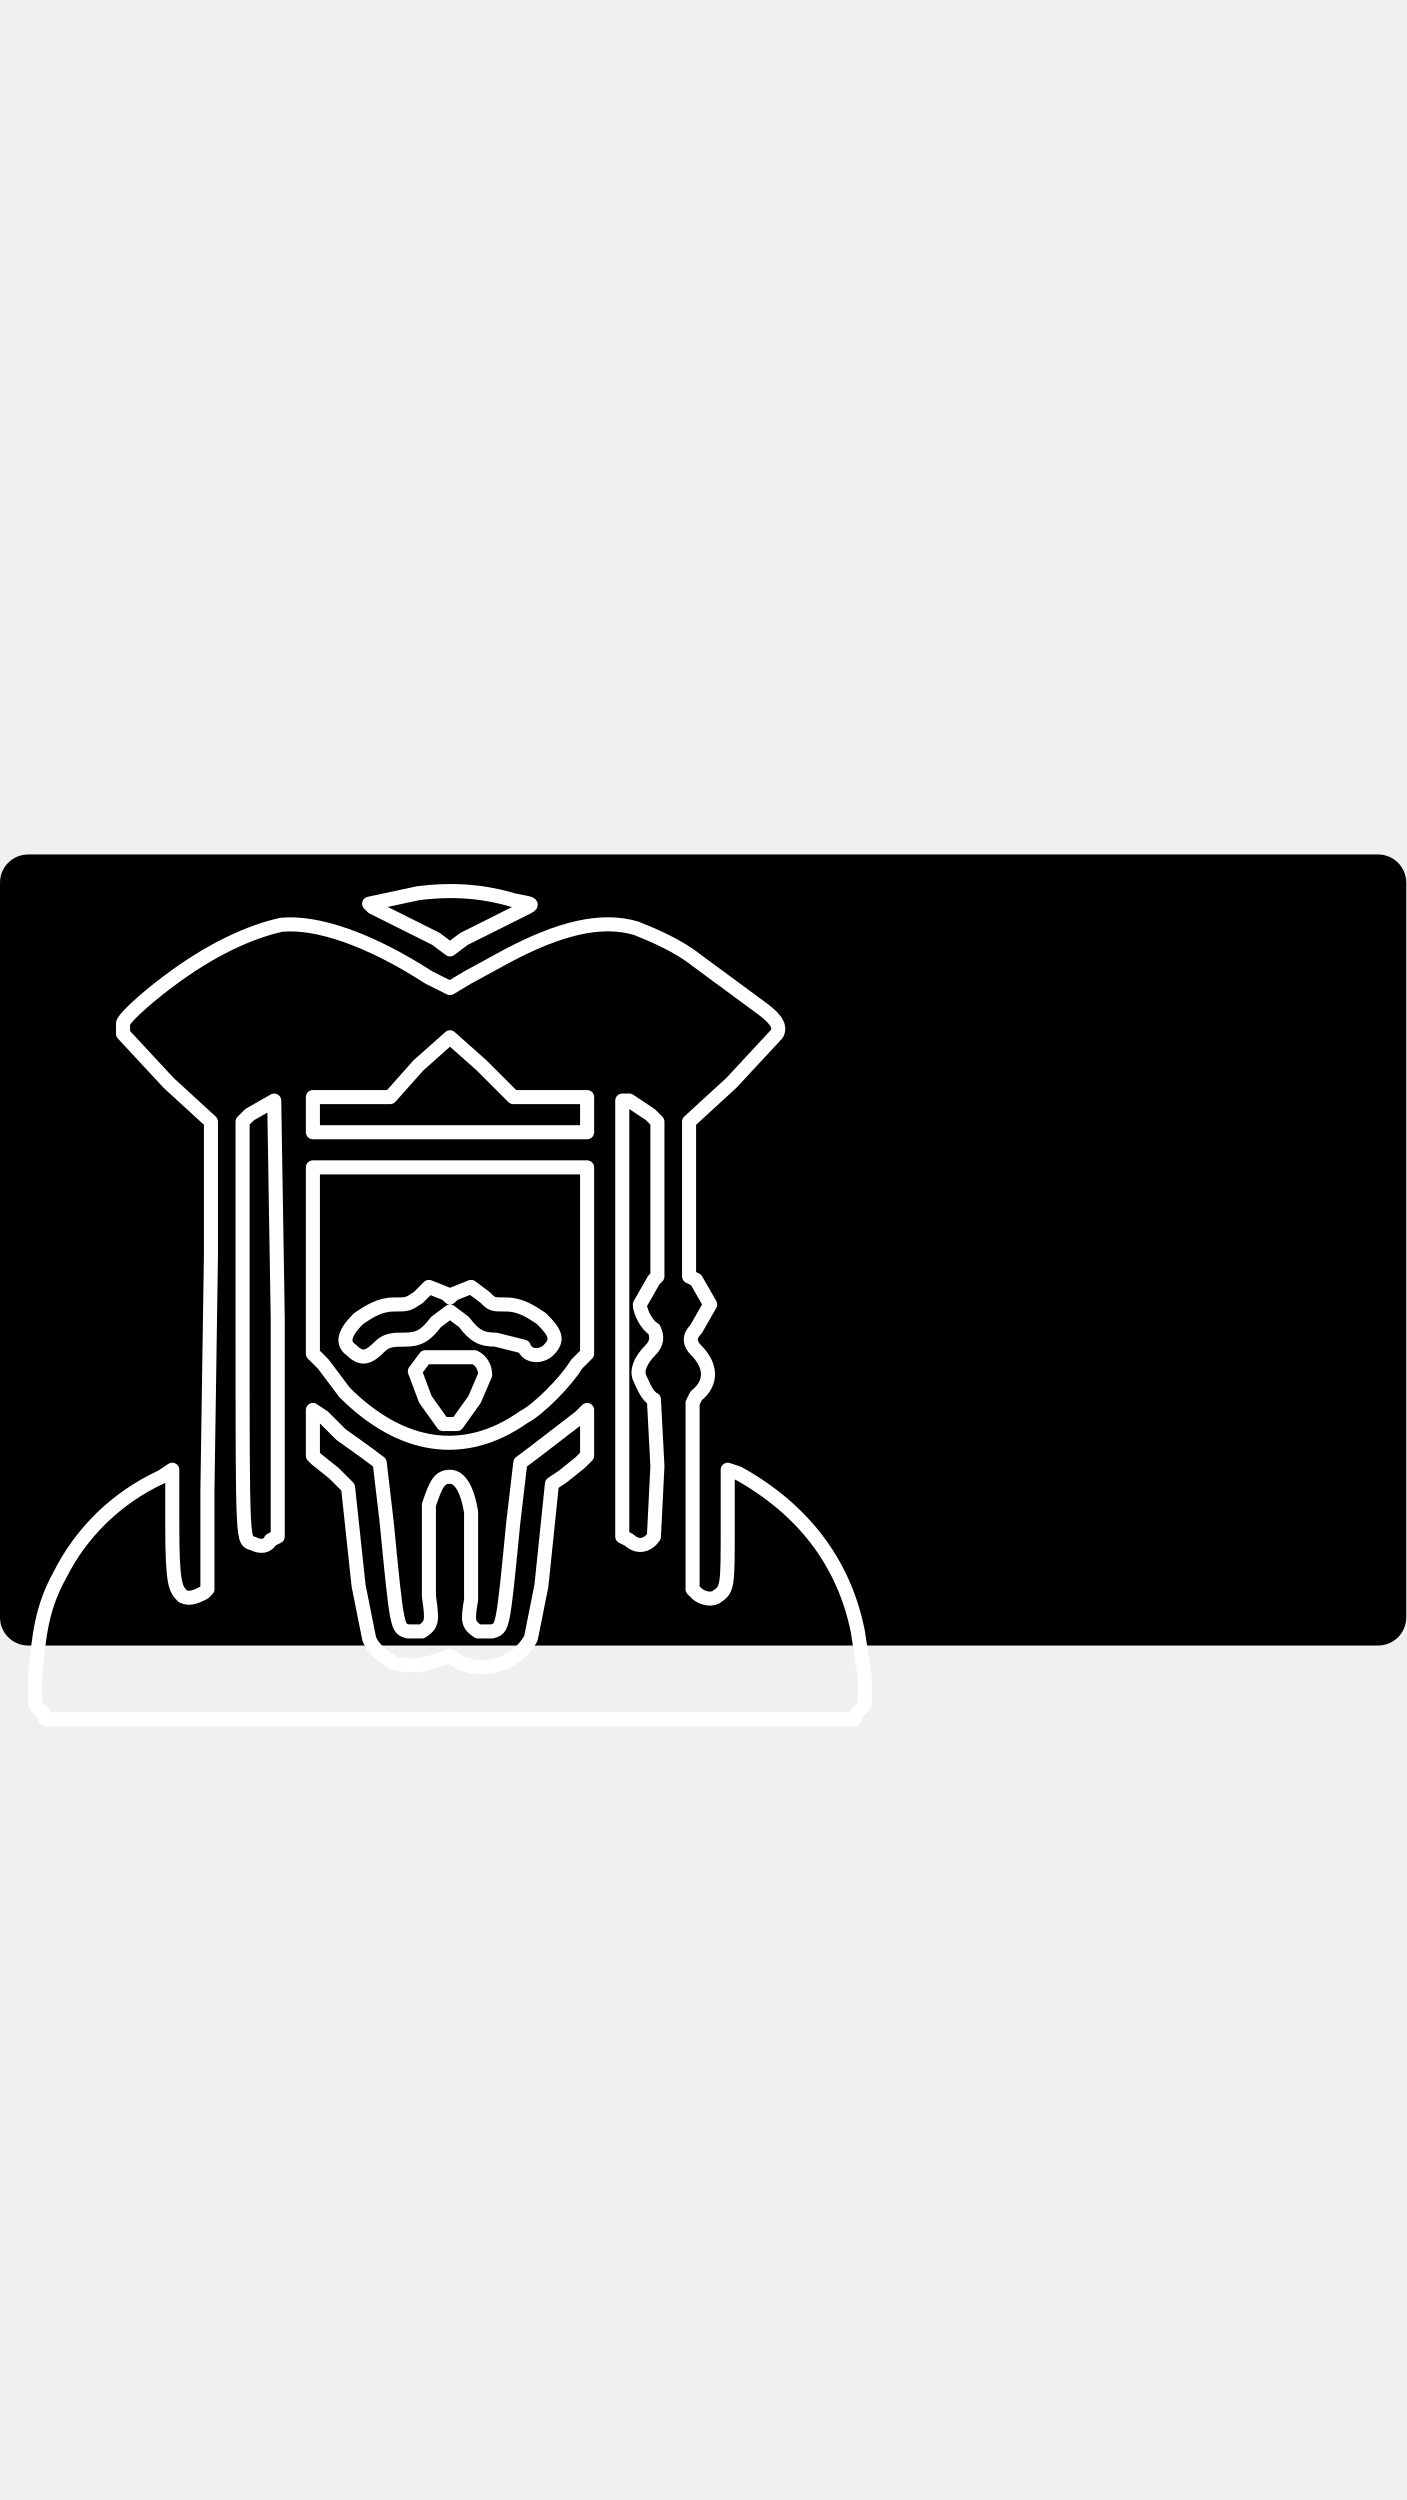
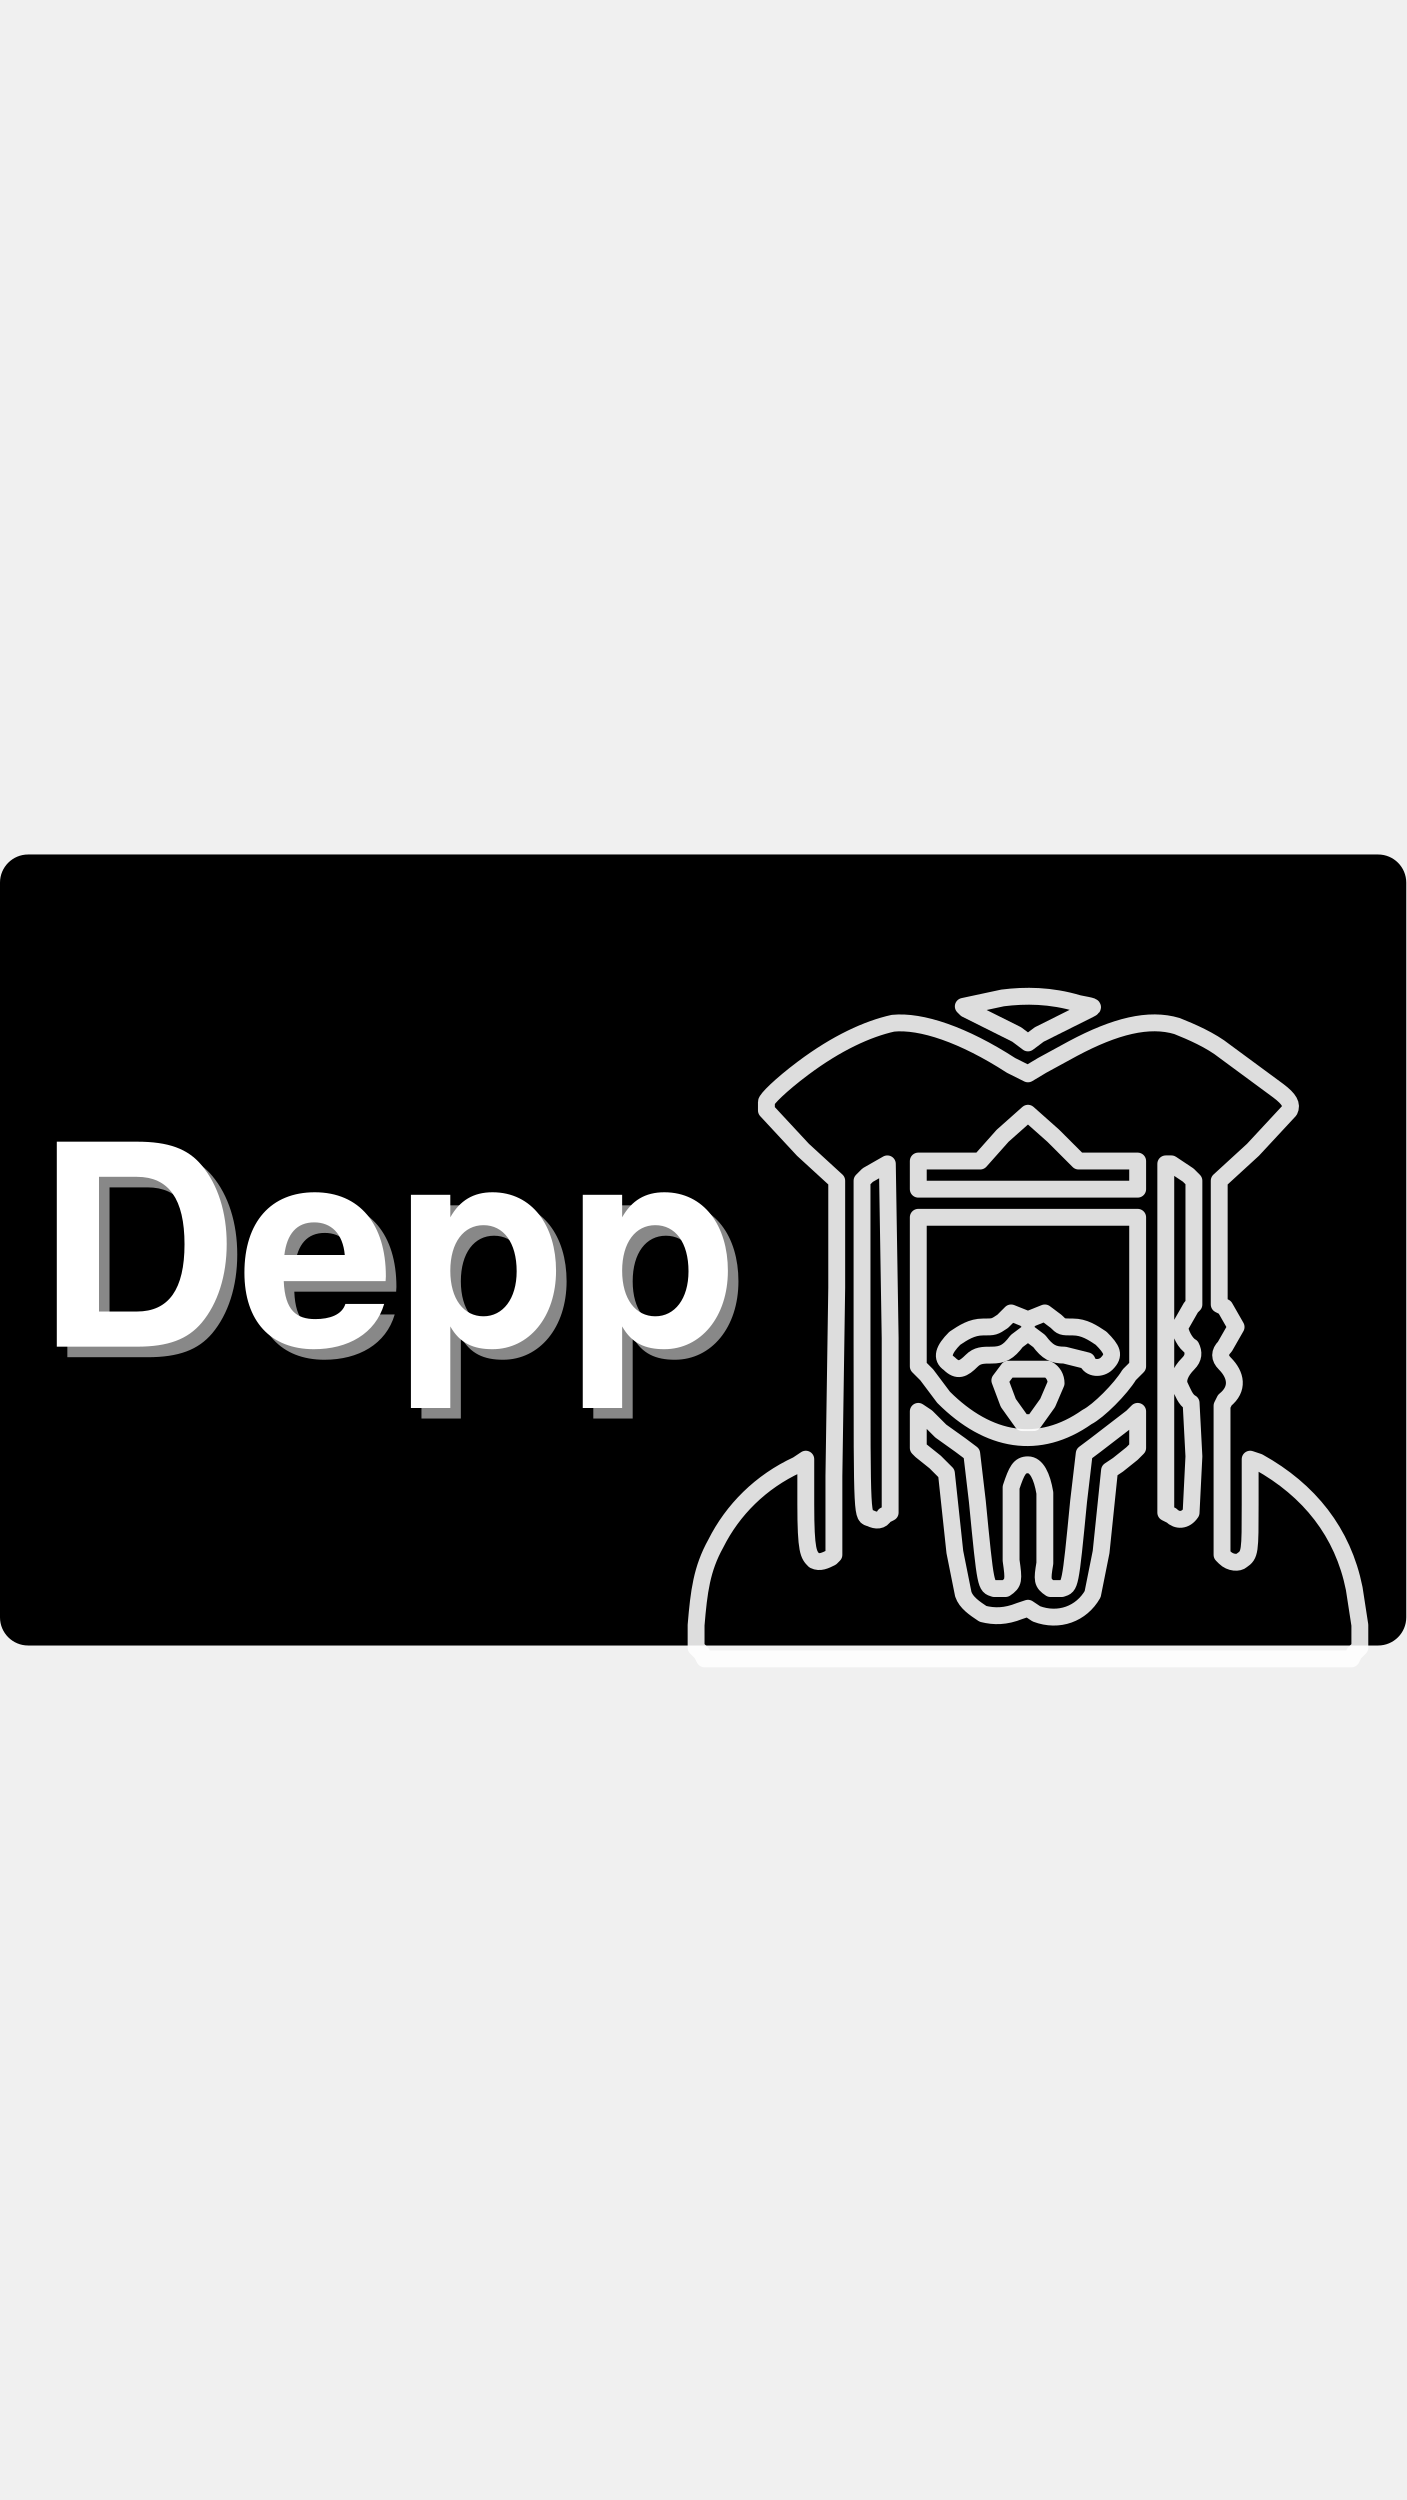
- <svg xmlns="http://www.w3.org/2000/svg" viewBox="0 0 400 225" width="225" height="400" stroke-linecap="round" stroke-linejoin="round" stroke-width="4">
+ <svg xmlns="http://www.w3.org/2000/svg" viewBox="0 0 400 225" width="225" height="400" stroke-linecap="round" stroke-linejoin="round" stroke-width="6" font-family="Helvetica Neue" font-weight="800" font-size="80">
  <rect fill="#000" x="0" y="0" width="100%" height="100%" rx="2%" />
-   <g fill="none" stroke="#fff" transform="translate(0, 0) scale(1)">
+   <g fill="none" stroke="#fffd" transform="translate(190, 32) scale(0.8)">
    <path d="m119 11-14 3 1 1 18 9 4 3 4-3 18-9c2-1 1-1-4-2-10-3-19-3-27-2z" />
    <path d="M80 20c-9 2-20 7-32 16-8 6-13 11-13 12v3l13 14 12 11v38l-1 67v28l-1 1c-2 1-4 2-6 1-2-2-3-3-3-20v-16l-3 2c-13 6-23 16-29 28-5 9-6 17-7 29v8l2 2 1 2h230l1-2 2-2v-8l-2-13c-4-20-16-35-34-45l-3-1v16c0 17 0 18-3 20-1 1-4 1-6-1l-1-1v-53l1-2c5-4 4-9 0-13-2-2-2-4 0-6l4-7-4-7-2-1V76l12-11 13-14c1-2 0-4-4-7l-19-14c-5-4-12-7-17-9-10-3-22 0-37 8l-11 6-5 3-6-3c-17-11-32-16-42-15zm57 40 9 9h21v10H89V69h22l8-9 9-8 9 8zm-58 72v62l-2 1c-1 2-3 2-5 1-3-1-3 2-3-62V76l2-2 7-4 1 62zm103-60 3 2 2 2v44l-1 1-4 7c0 2 2 6 4 7 1 2 1 4-1 6-3 3-4 6-3 8s2 5 4 6l1 19-1 20c-2 3-5 3-7 1l-2-1V70h2l3 2zm-15 43v27l-3 3c-3 5-11 13-15 15-17 12-35 9-51-7l-6-8-3-3V89h78v26zm-70 50 7 5 4 3 2 17c3 31 3 30 6 31h4c3-2 3-3 2-10v-26c2-6 3-8 6-8s5 4 6 10v25c-1 6-1 7 2 9h4c3-1 3 0 6-31l2-17 4-3 13-10 2-2v13l-2 2-5 4-3 2-3 29-3 15c-4 7-12 10-20 7l-3-2-3 1c-5 2-9 2-13 1-3-2-6-4-7-7l-3-15-3-28-4-4-5-4-1-1v-13l3 2 5 5z" />
    <path d="m122 123-3 3c-3 2-3 2-7 2s-7 2-10 4c-4 4-5 7-2 9 3 3 5 2 8-1 2-2 4-2 7-2 4 0 6-1 9-5l4-3c0-1 0-1 0 0l4 3c3 4 5 5 9 5l8 2c1 3 5 3 7 1 3-3 2-5-2-9-3-2-6-4-10-4s-4 0-6-2l-4-3-5 2-1 1-1-1-5-2z" />
    <path d="m121 143-3 4 3 8 5 7h4l5-7 3-7c0-2-1-4-3-5h-14z" />
  </g>
+   <text x="10" y="100" transform="rotate(0) translate(3, 43)" fill="#888">Depp</text>
+   <text x="10" y="100" transform="rotate(0) translate(0, 40)" fill="#fff">Depp</text>
</svg>
